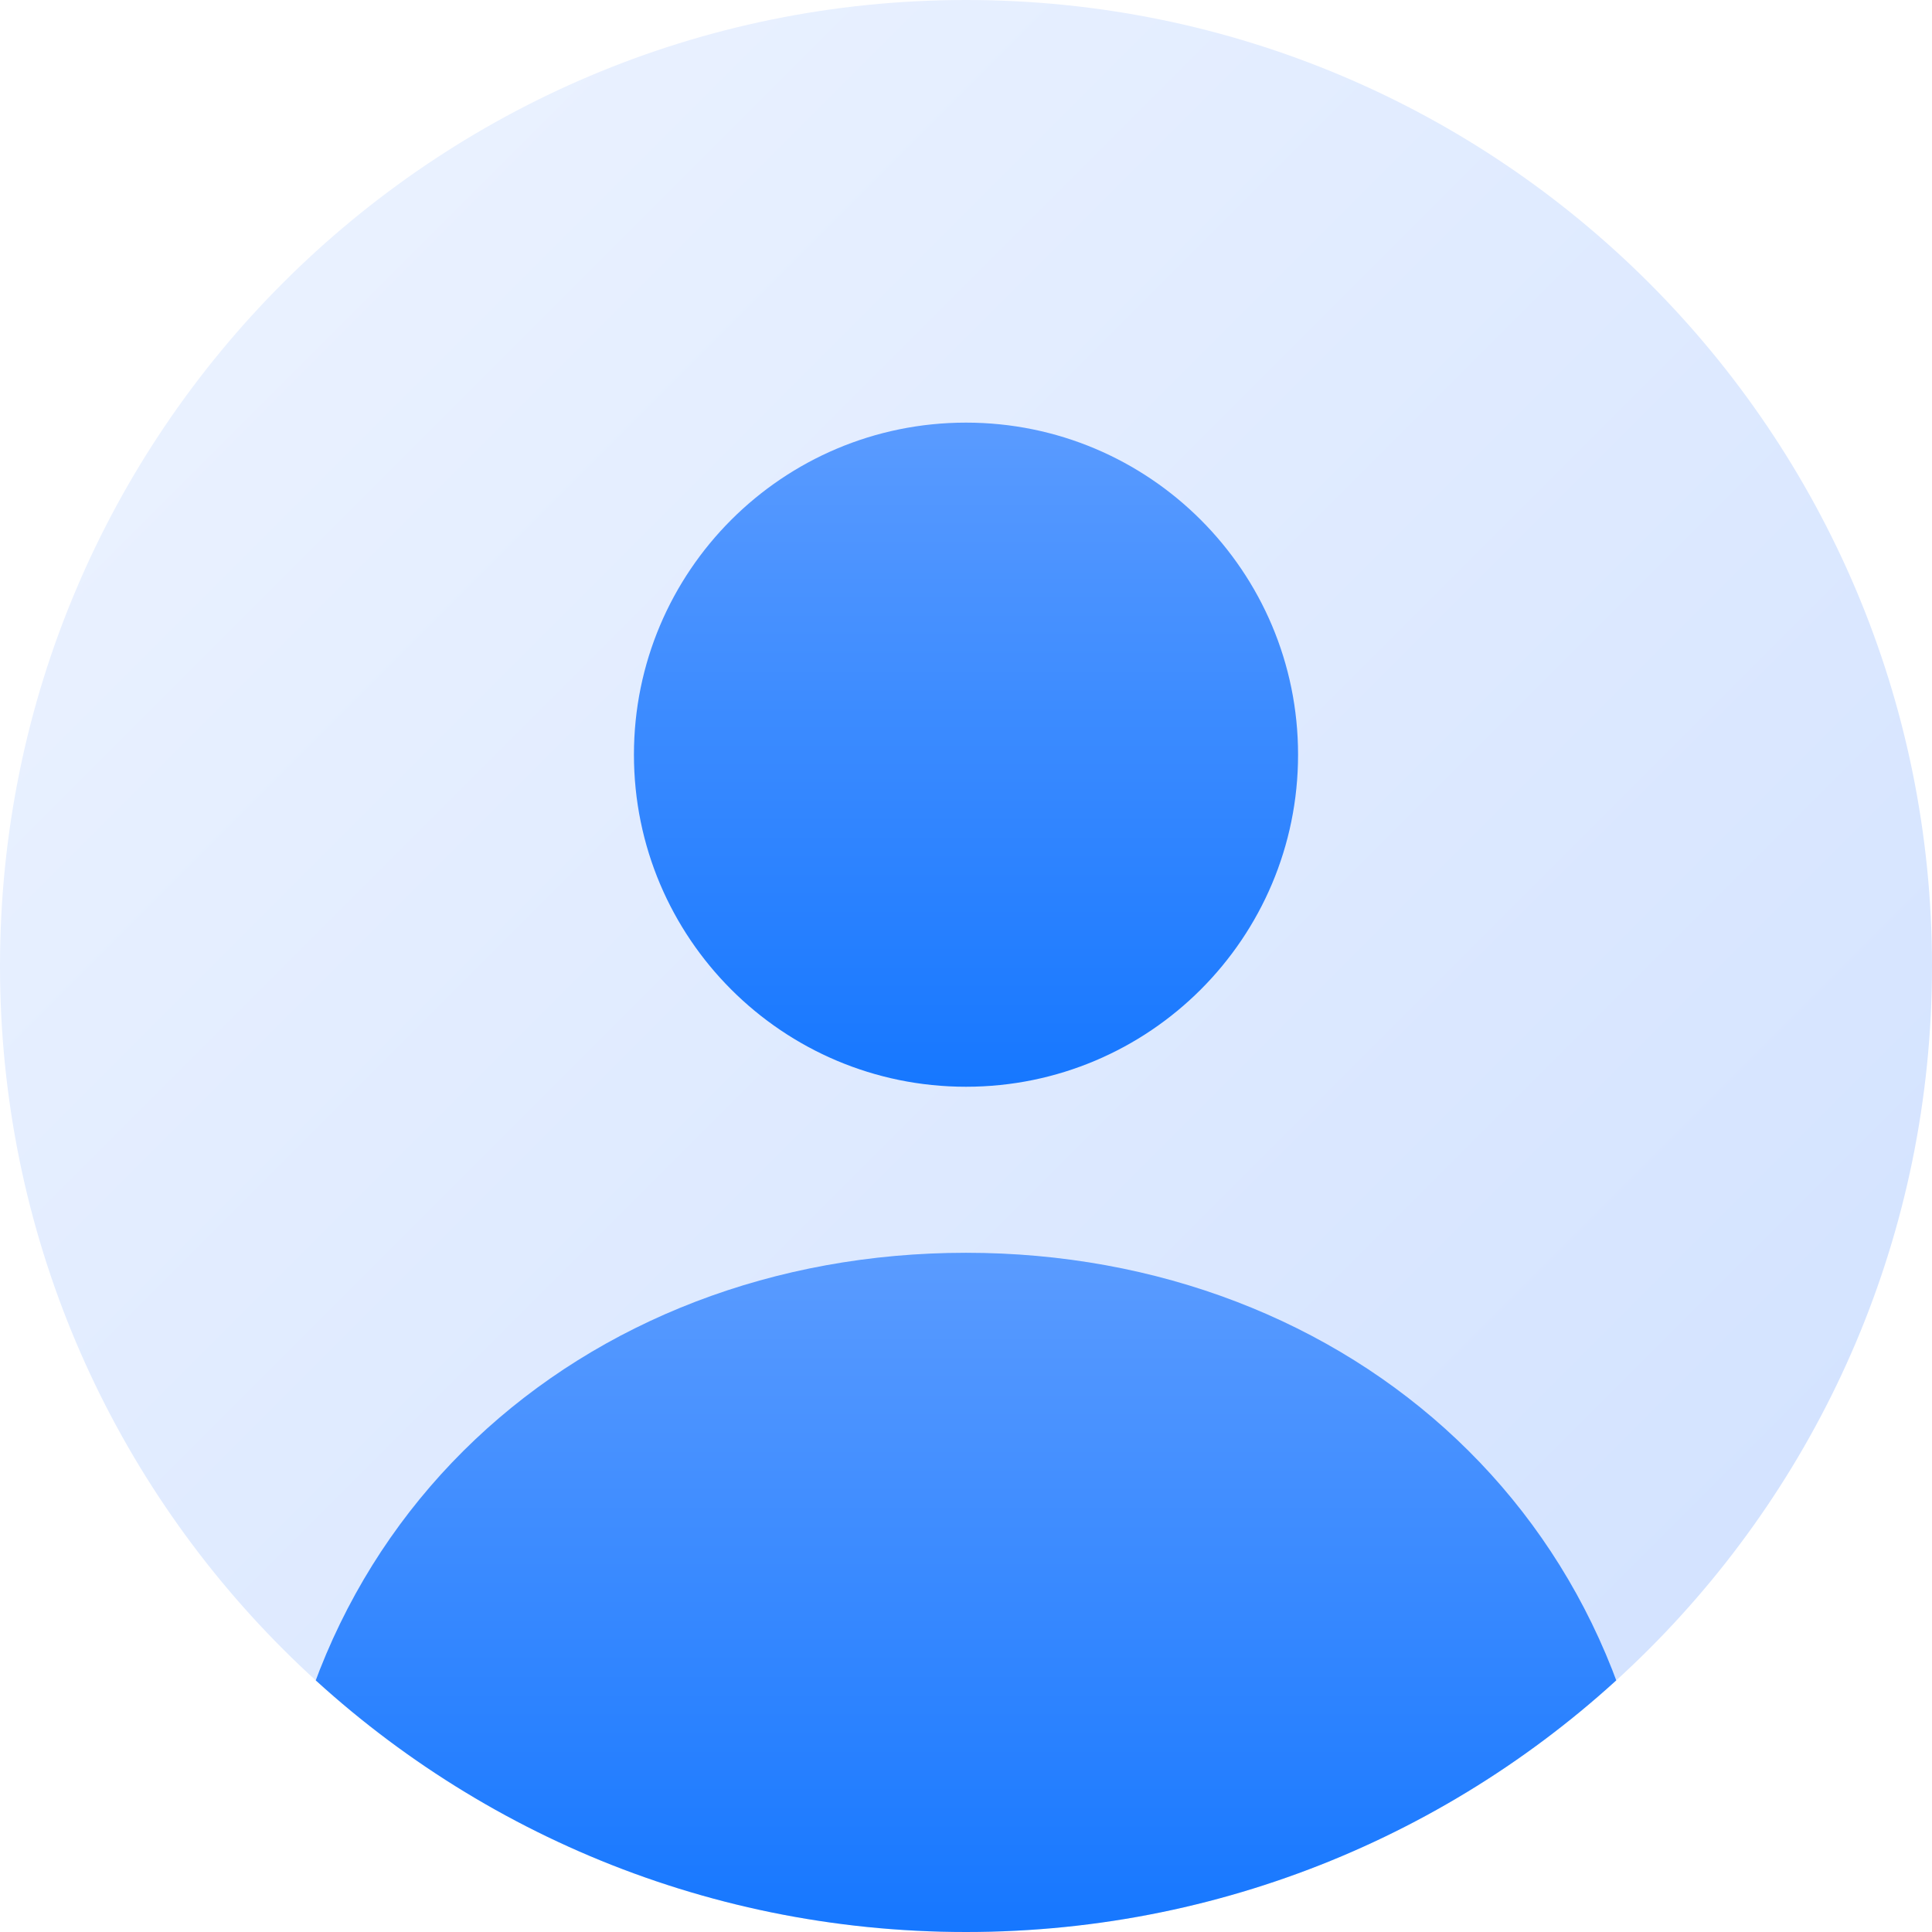
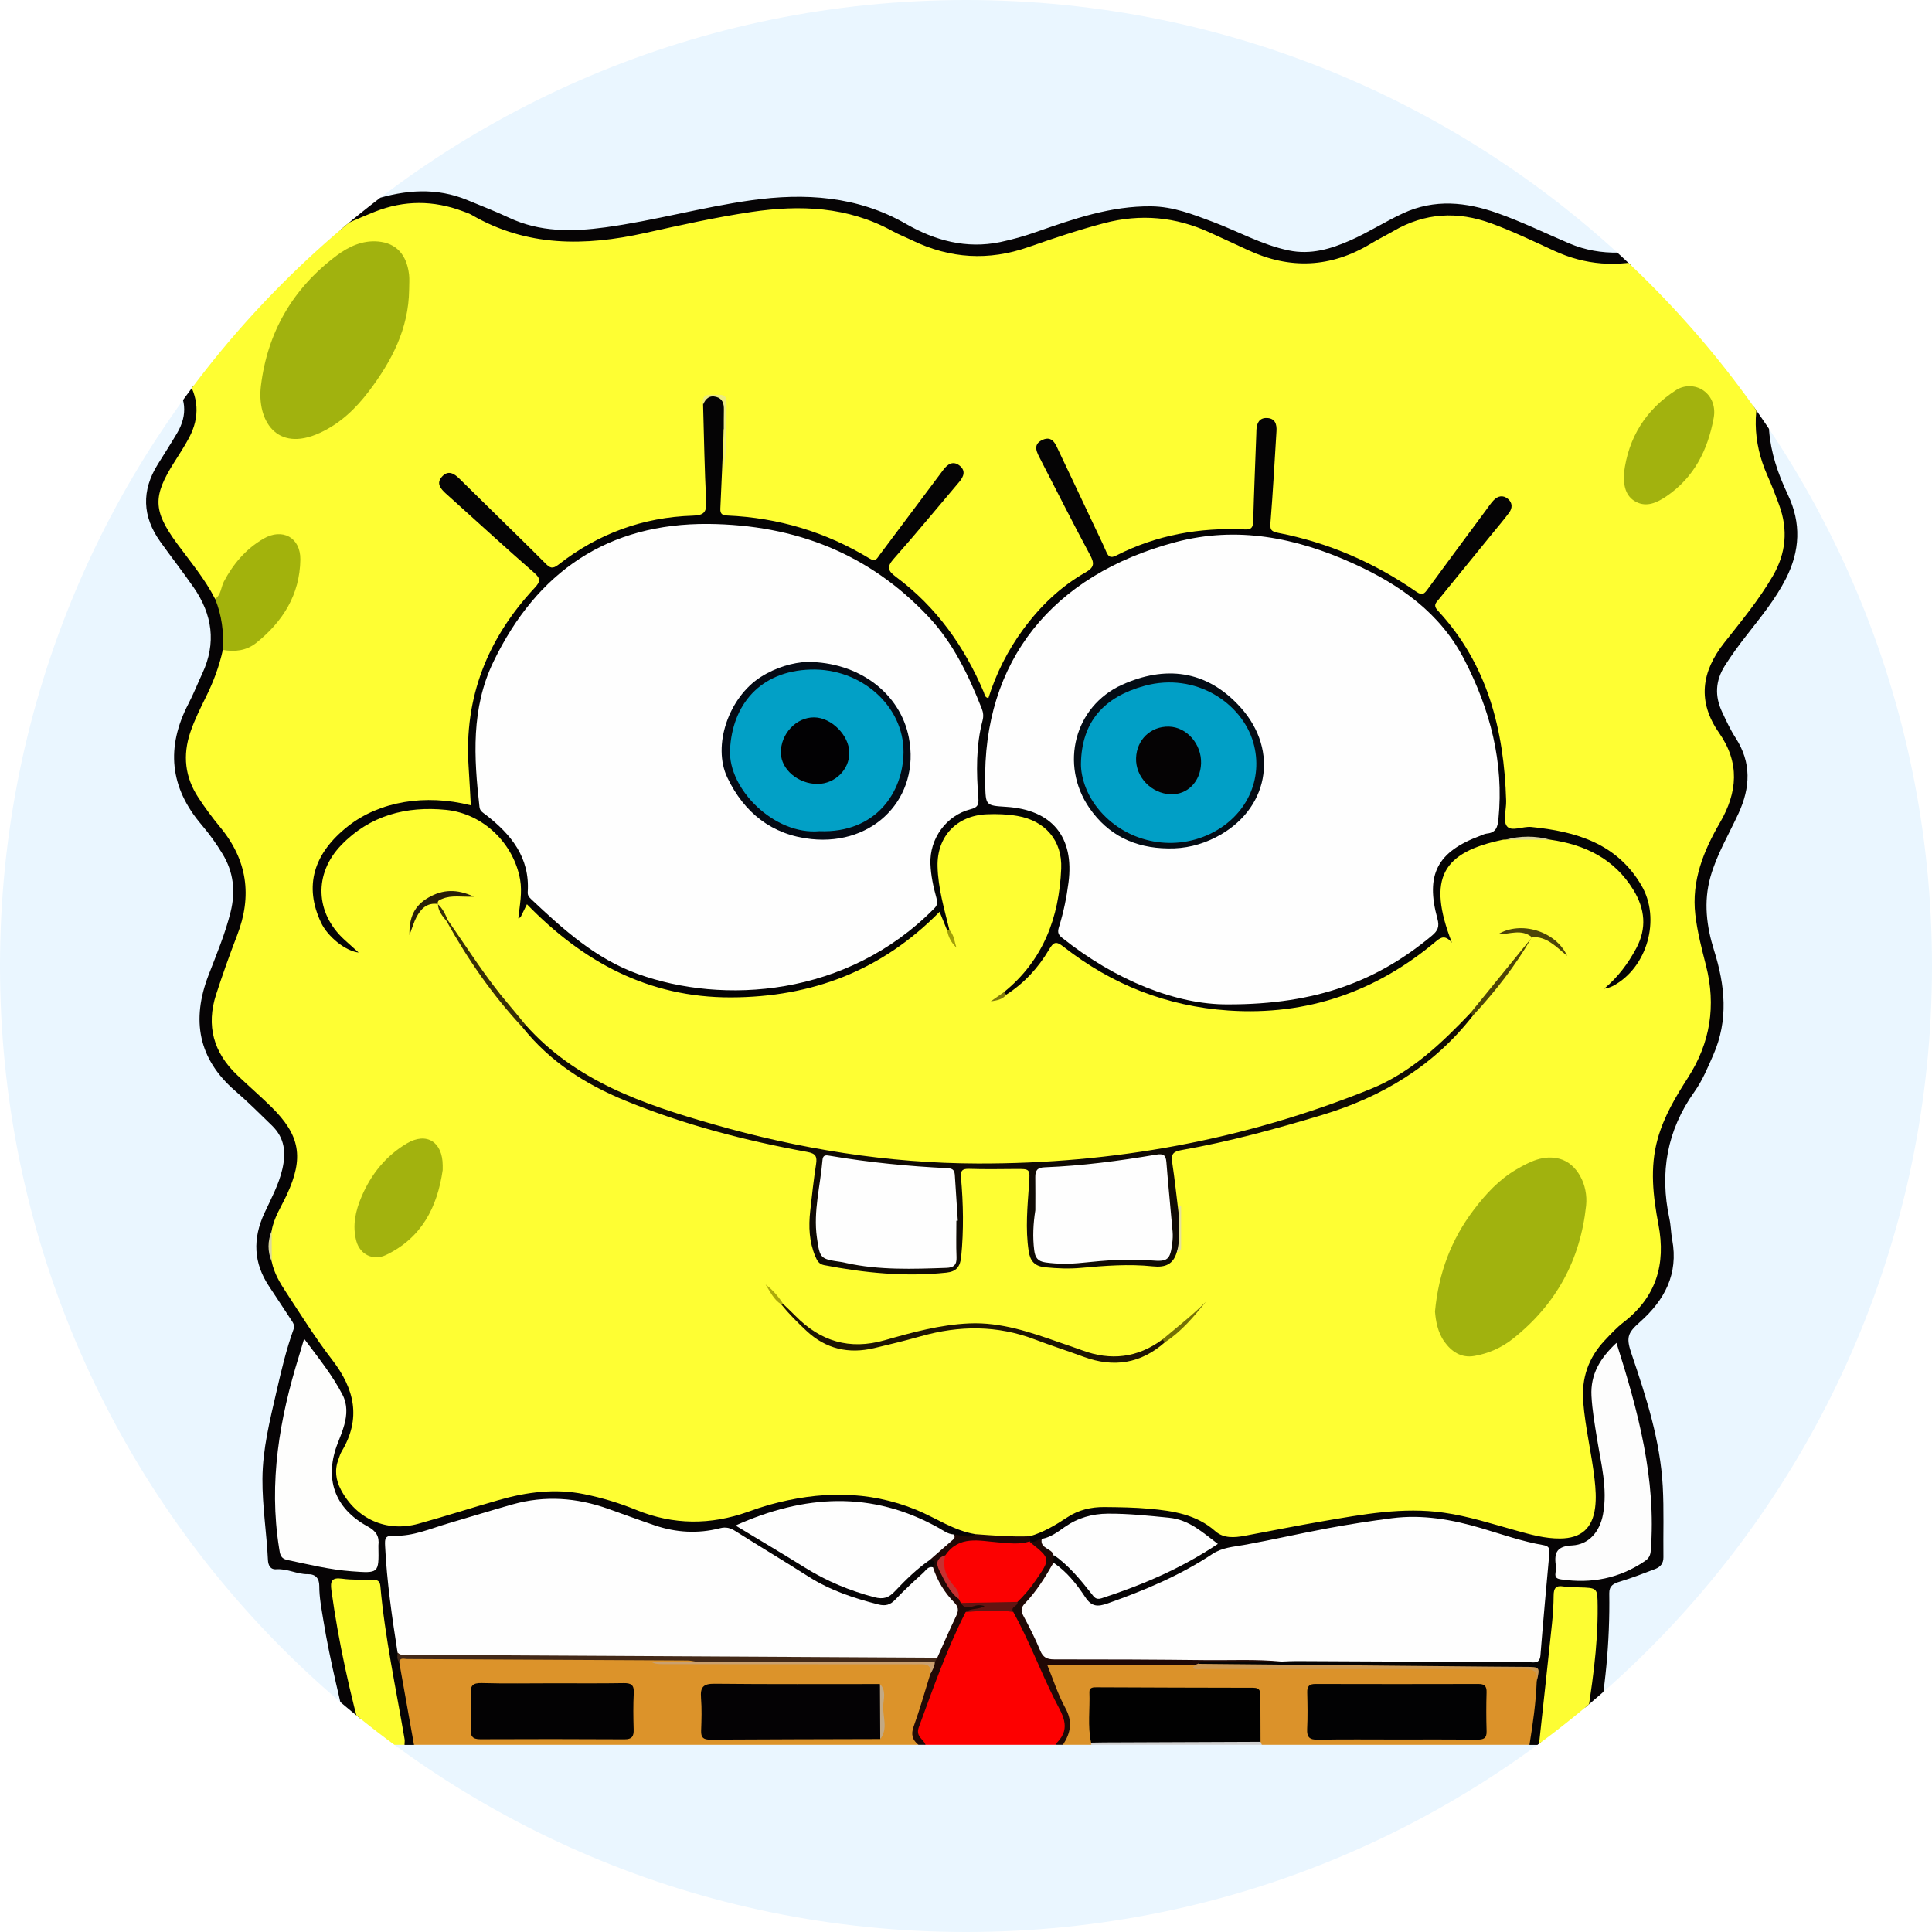
- <svg xmlns="http://www.w3.org/2000/svg" viewBox="0 0 128 128" width="128" height="128">
+ <svg xmlns="http://www.w3.org/2000/svg" viewBox="0 0 128 128" width="128" height="128" role="img">
  <defs>
-     <linearGradient id="avatar-bg" x1="0" y1="0" x2="1" y2="1">
-       <stop offset="0" stop-color="#eef4ff" />
-       <stop offset="1" stop-color="#cfe0ff" />
-     </linearGradient>
-     <linearGradient id="avatar-figure" x1="0" y1="0" x2="0" y2="1">
-       <stop offset="0" stop-color="#5a9bff" />
-       <stop offset="1" stop-color="#1677ff" />
-     </linearGradient>
    <clipPath id="avatar-circle">
      <circle cx="64" cy="64" r="64" />
    </clipPath>
  </defs>
  <g clip-path="url(#avatar-circle)">
-     <rect width="128" height="128" fill="url(#avatar-bg)" />
-     <circle cx="64" cy="50" r="22" fill="url(#avatar-figure)" />
-     <path d="M18 128c0-27 20.6-45 46-45s46 18 46 45z" fill="url(#avatar-figure)" />
+     <rect width="128" height="128" fill="#EAF6FF" />
+     <g transform="translate(8.00 12.40) scale(0.12274) translate(-576.8 -183.2)">
+       <path d="M700.561 1023.995c-4.853-22.457-10.765-44.691-14.425-67.398-0.98-6.094-2.179-12.145-2.173-18.361 0-4.048-1.955-6.429-6.222-6.36-5.801 0.091-11.069-3.089-16.965-2.647-3.297 0.25-4.394-2.264-4.528-5.028-0.692-14.616-3.063-29.046-2.962-43.812 0.112-16.241 4.027-31.523 7.569-47.029 2.605-11.383 5.284-22.745 9.252-33.75 0.762-2.115-0.394-3.611-1.486-5.241-3.91-5.833-7.649-11.783-11.585-17.599-8.666-12.816-9.098-26.01-2.626-39.907 3.58-7.692 7.681-15.229 9.615-23.608 2.019-8.752 1.428-16.688-5.593-23.522-6.541-6.371-12.997-12.8-19.916-18.787-19.906-17.221-23.64-38.181-14.377-62.295 4.331-11.282 9.045-22.441 11.969-34.256 2.754-11.127 1.555-21.589-4.368-31.294a118.763 118.763 0 0 0-11.165-15.538c-17.418-20.305-19.437-42.096-7.186-65.614 2.749-5.279 4.911-10.856 7.436-16.252 7.676-16.422 5.412-31.885-4.671-46.438-5.817-8.389-12.118-16.438-18.052-24.753-9.689-13.578-10.19-27.523-1.3-41.724 3.494-5.582 7.042-11.138 10.403-16.806 5.923-9.987 4.916-19.533-2.386-28.386-5.273-6.392-11.628-12.049-16.039-18.968-11.756-18.436-11.996-38.549-3.851-58.039 4.799-11.49 12.033-14.355 29.201-11.213 11.069 2.024 21.871 5.439 32.876 7.841 11.745 2.562 23.155 0.645 34.293-3.521 10.941-4.091 20.982-10.232 32.184-13.764 16.933-5.343 33.744-6.69 50.55 0.309 7.441 3.1 14.984 5.987 22.271 9.418 16.742 7.878 34.224 7.654 51.935 5.252 26.548-3.601 52.462-10.936 78.904-14.632 28.684-4.011 57.224-2.381 83.501 12.741 15.676 9.018 32.578 13.599 50.859 9.833a153.312 153.312 0 0 0 19.597-5.524c20.081-7.01 40.094-14.014 61.928-13.775 11.916 0.133 22.313 4.277 33.094 8.31 13.7 5.124 26.537 12.454 41.09 15.479 11.964 2.482 22.771-0.778 33.339-5.444 9.716-4.288 18.681-10.094 28.354-14.568 17.115-7.926 34.165-6.072 50.949-0.133 13.194 4.666 25.85 10.85 38.751 16.337 17.583 7.473 35.23 5.625 53.069 0.751 23.139-6.328 45.436-5.034 65.971 8.784 9.082 6.115 11.649 14.419 8.688 24.998-3.063 10.936-7.644 21.323-12.645 31.305-12.102 24.124-7.878 47.029 2.983 69.806 7.335 15.383 6.562 30.399-1.039 45.34-5.641 11.085-13.498 20.635-21.088 30.373-4.187 5.369-8.224 10.829-11.873 16.608-5.146 8.134-5.513 16.379-1.529 24.902 2.243 4.805 4.485 9.673 7.351 14.11 8.629 13.343 7.947 26.814 1.55 40.712-5.236 11.378-11.756 22.164-15.181 34.384-3.766 13.439-2.061 26.708 1.955 39.486 5.992 19.075 7.894 37.659-0.421 56.569-2.999 6.839-5.854 13.769-10.153 19.81-14.861 20.854-18.846 43.679-13.519 68.469 0.799 3.729 0.81 7.622 1.513 11.378 3.462 18.569-4.096 32.716-17.567 44.605-6.893 6.088-7.266 8.533-4.256 17.413 7.862 23.182 15.394 46.496 16.731 71.159 0.692 12.72 0.197 25.499 0.357 38.251 0.043 3.297-1.635 5.263-4.384 6.323-6.344 2.429-12.699 4.89-19.192 6.855-3.446 1.044-5.715 2.253-5.657 6.323 0.405 26.255-2.157 52.233-7.266 77.977-0.245 1.22-0.011 2.541 0 3.819h-6.392c-2.695-3.207-1.683-6.834-1.108-10.36 3.452-21.168 6.435-42.389 6.744-63.877 0.037-2.743 1.401-7.148-2.195-7.777-5.263-0.932-10.85-2.93-16.225-0.511-1.907 0.852-1.715 3.281-1.784 5.162-0.81 22.526-4.347 44.765-6.754 67.132-0.373 3.532-0.474 7.26-2.967 10.238h-5.114c-2.408-7.18 0.639-14.153 0.906-21.227 0.17-4.608 0.953-9.236 1.486-13.855 0.453-3.627-1.481-5.066-4.778-5.236-1.699-0.085-3.409-0.043-5.114-0.043-22.782 0-45.58 0.458-68.346-0.112-32.12-0.804-64.234-1.364-96.359-1.204-2.317 0.011-4.73 0.202-6.669-1.545 0.629-4.474 4.315-3.201 6.823-3.249 12.235-0.25 24.481-0.053 36.711-0.138 42.8-0.112 85.615-0.016 128.431-0.059 10.371-0.005 10.456-0.011 11.687-10.382 1.603-13.519 2.546-27.107 3.574-40.685 0.431-5.731-1.854-8.555-7.548-9.604a103.886 103.886 0 0 1-17.834-4.991c-28.348-10.696-57.048-9.956-86.206-3.894-19.171 3.984-38.165 8.986-57.714 11.042-3.489 0.368-6.349 2.37-9.274 4.107-17.812 10.589-36.306 19.709-56.058 26.143-8.533 2.781-9.806 2.626-15.229-4.48-4.927-6.451-11-11.857-15.969-18.249-0.634-1.332-0.756-2.69-0.144-4.064 3.5-2.36 5.481 0.794 7.596 2.402 5.46 4.155 9.364 9.838 13.7 15.058 2.424 2.908 4.874 3.516 8.368 2.312 17.919-6.174 35.507-13.066 51.61-23.267 4.821-3.052 4.751-3.436 0.336-7.138-5.348-4.496-11.303-7.473-18.313-8.251-13.04-1.444-25.983-4.144-39.252-1.997-5.817 0.943-11.037 2.908-15.847 6.238-4.038 2.786-8.283 5.209-13.002 6.674-2.674 0.655-5.497 2.871-7.814-0.682a3.287 3.287 0 0 1 0.357-2.93c8.656-4.496 16.875-9.806 25.669-14.03a21.035 21.035 0 0 1 8.629-2.184c15.33-0.304 30.666-0.831 45.809 2.562 6.333 1.422 12.321 3.521 17.423 7.58 5.961 4.741 12.571 5.721 19.874 4.432 20.976-3.718 41.851-7.91 62.897-11.287 24.082-3.867 47.503-1.944 70.674 5.247 8.746 2.711 17.557 5.252 26.569 6.967 2.52 0.479 5.028 0.906 7.606 0.9 10.808-0.005 17.184-5.524 18.404-16.294 1.023-9.002-0.82-17.828-2.232-26.649-1.71-10.712-3.697-21.323-4.054-32.279-0.511-15.522 6.813-26.804 17.269-36.898 0.613-0.586 1.3-1.097 1.987-1.603 18.563-13.626 25.19-31.63 21.12-54.305-2.056-11.436-4.054-22.969-2.424-34.89 1.779-12.986 6.323-24.694 13.077-35.699 7.82-12.741 15.373-25.472 17.434-40.791 0.996-7.42-0.181-14.43-1.262-21.552a175.14 175.14 0 0 0-4.208-19.352c-5.428-19.89-3.057-38.789 6.403-56.974 2.855-5.476 5.556-11.031 8.262-16.593 5.337-10.968 5.124-21.77-0.98-32.381-2.866-4.991-5.827-9.934-8.102-15.224-4.363-10.142-4.592-20.22 0.724-30.17 3.734-6.994 8.597-13.194 13.359-19.469 5.923-7.809 12.033-15.474 17.402-23.688 8.587-13.136 11.159-26.963 5.108-41.915-1.513-3.75-2.535-7.734-4.357-11.324-11.431-22.494-9.439-44.813 0.447-67.158 4.054-9.151 8.23-18.265 11.149-27.874 3.063-10.099 1.198-16.092-8.32-20.667-16.017-7.702-32.764-11.953-50.726-7.377-9.077 2.312-18.169 4.496-27.443 6.046-12.454 2.077-24.114-0.224-35.641-4.554-13.173-4.948-25.557-11.649-38.73-16.656-19.288-7.34-37.137-4.751-54.497 5.359-5.7 3.324-11.335 6.765-17.29 9.647-22.031 10.669-43.402 7.447-64.516-2.85a291.527 291.527 0 0 0-23.991-10.483c-15.287-5.822-30.666-5.827-46.448-2.088-17.04 4.043-33.297 10.515-50.081 15.346-17.764 5.108-34.533 2.828-51.152-3.846-4.741-1.902-9.604-3.702-13.982-6.269-14.749-8.656-30.921-11.974-47.636-12.981-14.984-0.9-29.691 1.71-44.328 4.661-20.667 4.171-41.324 8.331-62.119 11.9-24.263 4.155-46.89 0.527-68.719-10.557-14.552-7.388-29.914-11.207-46.368-7.329-8.965 2.109-17.418 5.588-25.728 9.503-9.647 4.549-19.522 8.416-30.037 10.637-12.741 2.695-24.998-0.202-37.292-2.674-7.516-1.513-14.845-3.878-22.388-5.295-10.323-1.939-16.635 1.63-18.931 12.012-4.41 19.916-2.557 38.592 13.002 53.826 4.746 4.645 8.896 9.748 11.942 15.698 4.895 9.561 5.055 19.133 0.389 28.86-2.781 5.79-6.158 11.207-9.817 16.443-8.896 12.736-8.97 25.131 0.538 37.707 8.075 10.68 17.04 20.801 22.446 33.297 4.815 8.661 4.56 18.084 4.16 27.523-1.124 11.751-6.818 21.85-11.756 32.21-4.144 8.698-7.851 17.439-7.489 27.427 0.24 6.589 1.928 12.592 5.375 18.137 3.377 5.433 7.005 10.712 11.218 15.533 17.376 19.863 19.133 41.862 9.332 65.598a330.481 330.481 0 0 0-9.327 25.845c-5.417 16.976-2.93 31.859 10.914 44.126 5.092 4.517 9.62 9.641 14.979 13.903 5.918 4.714 10.323 10.765 13.839 17.402 5.439 10.291 4.086 20.603-0.522 30.751-3.521 7.756-7.345 15.373-10.179 23.416-1.214 5.289-1.358 10.563 0.16 15.825 5.188 15.431 15.623 27.725 24.556 40.898 5.14 7.574 10.344 15.096 15.074 22.942 5.518 9.157 6.85 18.617 2.727 28.689-1.694 4.133-3.292 8.315-5.092 12.4-3.766 8.56-2.051 16.156 3.883 23.102 9.689 11.34 21.12 16.188 36.306 11.99 17.637-4.879 34.81-11.261 52.755-15.186 18.974-4.139 37.196-2.253 55.232 4.128 0.799 0.288 1.614 0.565 2.386 0.911 24.582 11.021 48.883 10.648 74.408 1.587 32.599-11.575 65.241-10.163 96.364 6.658 4.869 2.631 9.87 5.002 15.277 6.397 1.859 0.479 3.681 1.156 4.645 3.063-3.137 5.055-7.447 2.216-11.415 1.71-7.985-1.23-14.265-6.408-21.472-9.471-26.41-11.218-52.856-11.154-79.585-1.667-4.16 1.475-8.4 2.77-13.769 4.81 22.766 12.603 42.373 28.561 66.956 35.641 7.436 2.141 13.125 1.582 18.068-4.73 2.472-3.159 5.534-5.886 8.576-8.549 2.546-2.227 5.028-4.661 8.752-4.815 3.436 1.076 3.388 3.095 1.529 5.609-6.248 4.794-12.592 9.519-17.78 15.479-4.65 5.353-9.86 6.126-16.603 4.522-15.362-3.665-29.089-10.675-42.352-18.899a3751.201 3751.201 0 0 1-29.771-18.611c-2.781-1.758-5.641-3.143-8.997-2.328-18.398 4.48-35.374-0.943-52.206-7.42-1.587-0.613-3.217-1.14-4.773-1.8-20.774-8.8-41.766-8.459-63.052-1.902-13.626 4.197-27.15 8.714-40.898 12.507-4.112 1.129-8.24 2.482-12.48 2.514-4.634 0.037-5.822 2.141-5.55 6.323 1.039 15.927 2.802 31.763 5.636 47.471 0.415 2.312 0.804 4.613 0.81 6.967a12.091 12.091 0 0 0 0.985 6.003c3.111 12.619 4.746 25.525 7.425 38.235 0.453 2.141 0.293 4.251-1.289 6.008h-5.114c-1.374-1.475-1.774-3.34-2.136-5.241-4.799-25.094-9.46-50.22-12.416-75.612-0.554-4.767-2.248-6.973-7.079-6.744-2.972 0.138-5.961-0.043-8.938 0.027-6.632 0.149-7.537 1.103-6.578 7.59 2.147 14.536 5.14 28.929 8.224 43.295 2.104 9.785 4.512 19.501 6.925 29.211 0.607 2.45 1.529 4.938 0.266 7.473-2.583-0.043-5.14-0.043-7.697-0.043z" fill="#060405" />
+       <path d="M735.077 1023.995l-7.985-44.723c-0.405-1.412-0.165-2.605 1.422-2.956 1.667-0.368 3.388-0.181 5.092-0.181 48.057 0.011 96.119-0.037 144.182 0.08 3.334 0.005 7.393-1.449 9.668 2.727-6.078 2.221-12.395 0.123-19.794 1.321 46.874-2.781 92.535-1.129 138.179-1.518 3.91-0.037 8.501-0.836 9.481 4.954-0.623 8.816-4.703 16.715-6.951 25.104-1.369 5.114-3.398 9.934-1.001 15.197L735.077 1023.995z" fill="#DC932A" />
+       <path d="M1341.106 989.824c-0.431 11.49-2.083 22.841-3.904 34.17h-144.459c-1.023-0.607-1.997-1.262-2.482-2.424-1.63-6.504-0.692-13.13-0.794-19.693-0.075-4.549-1.8-6.536-6.435-6.53-25.104 0.037-50.214 0.021-75.324 0.011-4.741 0-6.307 2.248-6.269 6.685 0.048 6.589 0.176 13.189 0.021 19.783a4.299 4.299 0 0 1-0.767 2.168h-15.341a3.1 3.1 0 0 1 0.075-4.112c3.761-4.352 1.982-8.603 0.186-13.008-3.036-7.452-6.472-14.755-9.194-22.324-1.715-4.773-0.522-6.323 4.549-6.147 23.107 0.783 46.214 0.107 69.321 0.362 2.322 0.027 4.703-0.16 6.722 1.39 1.667 2.434 4.235 1.651 6.456 1.625 39.827-0.447 79.633 0.89 119.461 0.703 17.466-0.08 34.937-0.027 52.409-0.005 6.76-0.005 6.76 0.027 5.769 7.345z" fill="#DB922A" />
+       <path d="M1081.522 1023.995h-70.312c-5.47-2.541-6.099-6.195-4.181-11.889 6.099-18.095 12.704-35.976 20.577-53.373 1.289-2.844 2.264-6.04 5.497-7.521 8.315-1.534 16.63-2.898 24.971-0.128 2.706 0.868 3.878 3.153 4.938 5.481 7.798 17.136 15.794 34.176 23.373 51.402 3.148 7.164 2.514 9.007-4.863 16.028z" fill="#FD0000" />
+       <path d="M708.231 1023.995c-7.67-27.464-13.865-55.232-17.738-83.511-0.666-4.837 0.197-6.941 5.747-6.174 5.449 0.756 11.042 0.511 16.571 0.591 2.397 0.043 3.867 0.453 4.128 3.436 2.472 27.8 8.395 55.062 13.056 82.52 0.176 1.012-0.011 2.088-0.032 3.137h-21.733zM1342.315 1023.995c2.354-21.786 4.751-43.572 7.031-65.363 0.533-5.076 0.863-10.19 0.9-15.293 0.027-3.782 1.14-5.524 5.22-4.837 2.711 0.458 5.513 0.415 8.283 0.495 10.248 0.272 10.153 0.256 10.248 10.243 0.202 22.249-3.175 44.121-6.738 65.987-0.474 2.887-1.603 5.763-0.661 8.773L1342.315 1023.995z" fill="#FDFD33" />
+       <path d="M1081.522 1023.995c0.192-0.378 0.309-0.836 0.591-1.124 8.246-8.262 2.535-15.735-1.252-23.363-7.74-15.575-13.855-31.917-22.249-47.178-4-3.068 0.964-4.139 1.369-6.238 4.624-5.439 9.082-10.989 12.986-16.997 2.695-4.144 2.535-7.266-1.907-9.934-1.747-1.044-3.697-2.152-3.899-4.613l0.554-0.708c2.408 1.721 4.08-1.135 6.232-1.001 1.577 3.265 6.445 4.091 6.376 8.576l-0.043 4.267c0.73 2.535-0.597 4.533-1.726 6.573-2.573 4.682-5.476 9.178-9.141 13.04-3.99 4.213-3.974 8.224-1.316 13.242 10.882 20.534 5.343 17.317 27.954 17.45 32.556 0.186 65.124-0.011 97.685 0.123 3.34 0.011 7.431-1.353 9.604 2.935-12.768 0.091-25.536 0.144-38.304 0.293-2.28 0.027-4.714-0.682-6.786 0.948-0.33 0.554-0.794 0.687-1.385 0.453h-80.012c3.153 7.676 5.79 16.007 9.886 23.528 3.995 7.319 2.775 13.412-1.38 19.725l-3.841 0.005z" fill="#200906" />
+       <path d="M1032.842 952.351c-10.163 19.986-17.519 41.095-25.238 62.082-1.896 5.167 2.482 6.387 3.606 9.561h-3.835c-3.276-2.669-4.155-5.55-2.578-9.892 3.382-9.332 6.051-18.931 9.007-28.418 1.103-2.115 0.671-4.533 1.284-6.744 0.33-1.156 0.81-2.243 1.3-3.334 3.063-6.472 5.763-13.109 8.784-19.597 1.843-3.958 1.385-7.207-1.779-10.28-3.217-3.116-5.204-7.143-7.287-11.031-1.065-1.982-2.264-4.139-0.884-6.541 1.838-2.344 0.927-3.537-1.683-4.006-0.08-4.112 3.617-5.204 5.945-7.367 2.28-2.115 4.719-4.059 6.802-6.376 3.942 0.213 7.905 2.647 11.815-0.123 0.863-1.049 2.083-1.657 3.329-1.523 7.548 0.778 15.144 0.426 22.692 1.028 1.273 0.107 2.44 0.645 3.329 1.641l0.261 2.408-0.336 0.362c-1.55 3.111-4.533 2.669-7.234 2.898-5.785 0.495-11.452-0.842-17.157-1.364-7.718-0.708-14.307 0.815-19.591 6.685-3.958 2.04-4.629 4.837-2.546 8.81 2.461 4.698 5.348 9.029 8.943 12.906 0.73 0.953 1.465 1.891 2.365 2.695 1.726 1.486 3.601 0.719 5.47 0.447 2.525-0.362 5.039-0.527 7.223 1.843-3.67 3.121-8.176 1.966-12.006 3.228z" fill="#200906" />
+       <path d="M1100.698 1023.995a1.561 1.561 0 0 1-0.128-1.177c2.306-2.504 5.407-2.227 8.331-2.237 24.843-0.085 49.687-0.053 74.53-0.032 2.999 0 5.95 0.181 8.603 1.822l0.708 1.625h-92.044z" fill="#CFCFCF" />
+       <path d="M1067.449 911.432c-9.812 0.357-19.581-0.426-29.35-1.145-11.585-1.886-21.147-8.72-31.715-13.066-26.191-10.765-52.67-10.179-79.42-2.802a164.327 164.327 0 0 0-11.522 3.771c-20.273 7.228-40.349 7.212-60.425-1.007a156.129 156.129 0 0 0-28.061-8.485c-15.65-3.185-30.942-1.172-46.033 3.143-14.515 4.149-28.892 8.778-43.433 12.805-17.253 4.773-33.462-2.557-41.798-18.249-2.882-5.423-3.548-10.834-1.364-16.571 0.533-1.39 0.922-2.871 1.678-4.128 10.669-17.77 7.095-33.728-5.05-49.458-8.954-11.596-16.742-24.098-24.796-36.365-3.366-5.119-6.573-10.435-7.841-16.603a53.48 53.48 0 0 1-0.043-16.843c1.214-7.052 5.199-12.96 8.139-19.272 9.332-20.065 7.303-32.216-8.507-47.673-5.929-5.801-12.193-11.245-18.212-16.96-12.811-12.145-16.901-26.718-11.41-43.588a616.911 616.911 0 0 1 11.303-31.832c8.283-21.36 5.55-40.775-9.188-58.503a176.994 176.994 0 0 1-11.713-15.9c-7.239-11.01-8.544-22.846-4.293-35.374 2.269-6.68 5.423-12.938 8.517-19.224 3.963-8.054 7.09-16.363 8.991-25.136 0.495-0.719 1.113-1.438 2.024-1.342 12.757 1.316 20.151-7.207 26.782-15.698 6.994-8.959 11.511-19.442 11.261-31.225-0.234-10.989-8.704-15.554-18.004-9.79-9.892 6.126-16.88 14.787-21.53 25.419-0.953 2.179-1.145 5.268-4.719 5.108-5.545-10.893-13.428-20.167-20.593-29.946-12.96-17.7-13.114-25.461-1.31-44.03 2.738-4.309 5.534-8.603 7.915-13.104 5.913-11.175 5.151-22.063-1.832-32.604a77.449 77.449 0 0 0-10.669-12.688c-16.23-15.772-16.545-35.135-12.012-55.173 2.557-11.324 8.496-14.616 19.847-12.432 10.232 1.971 20.353 4.506 30.511 6.855 17.477 4.038 34.245 1.886 50.491-5.486 7.942-3.606 15.895-7.212 24.002-10.419 15.719-6.211 31.576-6.168 47.402-0.208 1.593 0.597 3.26 1.103 4.719 1.95 29.712 17.301 61.171 16.987 93.515 9.806 19.112-4.24 38.272-8.517 57.613-11.394 26.085-3.878 51.871-2.924 75.846 10.238 3.537 1.939 7.324 3.42 10.968 5.172 20.374 9.817 41.122 11.095 62.593 3.569 13.444-4.709 26.963-9.236 40.77-12.885 19.81-5.231 38.799-3.457 57.288 5.076 6.77 3.116 13.551 6.19 20.3 9.348 22.766 10.648 44.909 9.652 66.477-3.388 4.006-2.424 8.219-4.496 12.273-6.845 16.965-9.854 34.495-10.802 52.83-4.07 11.617 4.267 22.734 9.631 33.931 14.781 16.827 7.74 33.968 8.938 51.706 4.245 3.697-0.98 7.452-1.795 11.09-2.962 18.1-5.801 35.465-2.29 52.313 4.624 14.451 5.929 17.514 13.173 12.203 27.683-4.022 10.984-8.698 21.727-13.125 32.556-7.559 18.526-7.26 36.887 0.874 55.189 2.333 5.241 4.405 10.605 6.371 16.001 4.81 13.194 3.686 25.84-3.404 38.07-7.516 12.96-17.061 24.449-26.266 36.136-12.464 15.82-14.552 31.827-2.807 48.659 11.266 16.156 10.003 32.008 0.479 48.446-8.853 15.266-15.426 31.358-13.301 49.698 1.087 9.348 3.457 18.409 5.769 27.475 5.502 21.632 2.333 41.697-9.764 60.521-6.674 10.376-12.997 20.992-16.347 33.089-4.299 15.474-2.466 30.927 0.442 46.225 4.086 21.456-1.262 39.119-18.862 52.713-3.681 2.839-6.898 6.333-10.105 9.737-8.816 9.338-12.677 20.374-11.649 33.281 1.124 14.046 4.549 27.731 6.126 41.702 0.575 5.103 0.948 10.211 0.298 15.293-1.428 11.186-7.548 16.582-18.846 16.688-8.182 0.075-15.996-2.131-23.794-4.304-12.912-3.585-25.685-7.74-39.012-9.641-22.111-3.159-43.732 0.916-65.353 4.618-14.057 2.413-28.045 5.236-42.065 7.846-5.582 1.039-11.436 1.513-15.9-2.44-10.259-9.093-22.814-10.984-35.593-12.145-8.049-0.735-16.166-0.831-24.252-0.916-7.154-0.075-14.02 1.523-20.055 5.518-6.376 4.235-12.906 8.097-20.316 10.264z" fill="#FEFE33" />
+       <path d="M1015.227 928.163a47.535 47.535 0 0 0 11.426 18.931c2.317 2.365 2.551 4.309 1.145 7.223-3.59 7.468-6.855 15.09-10.248 22.649-2.727 1.486-5.689 1.566-8.693 1.566-38.112-0.011-76.251 0.927-114.336-0.234-53.384-1.625-106.757-1.438-160.146-1.63-2.908-0.016-6.083 0.559-8.15-2.424-2.988-19.123-5.79-38.256-6.738-57.618-0.202-4.165-0.027-5.668 5.044-5.497 10.115 0.341 19.496-3.878 29.062-6.674 11.617-3.398 23.176-7.021 34.831-10.28 17.365-4.847 34.517-3.606 51.407 2.413 8.405 2.994 16.779 6.072 25.222 8.943 11.559 3.926 23.357 4.586 35.188 1.55 3.255-0.831 5.609-0.165 8.304 1.529 13.114 8.283 26.431 16.252 39.508 24.582 11.655 7.42 24.476 11.671 37.718 15.037 3.734 0.948 6.349 0.282 9.05-2.562 4.821-5.087 9.993-9.86 15.192-14.568 1.438-1.3 2.562-3.617 5.215-2.935zM1203.338 979.054c-13.588-1.348-27.219-0.623-40.829-0.778-27.262-0.309-54.534-0.426-81.801-0.394-3.931 0.005-6.056-1.012-7.617-4.789-2.669-6.477-5.87-12.747-9.172-18.931-1.465-2.749-1.012-4.464 1.023-6.605 6.195-6.509 10.92-14.094 15.335-21.866 7.202 4.826 12.491 11.564 17.146 18.59 3.462 5.22 6.68 5.289 12.091 3.377 19.709-6.973 38.916-14.989 56.372-26.575 5.486-3.643 11.346-3.926 17.36-5.002 15.064-2.706 29.989-6.179 45.042-8.97 11.495-2.131 23.064-3.942 34.66-5.439 16.555-2.136 32.61 0.735 48.478 5.449 10.994 3.265 21.855 7.122 33.196 9.061 2.722 0.469 3.574 1.539 3.334 4.149-1.667 18.436-3.382 36.871-4.837 55.328-0.378 4.826-3.558 3.745-6.333 3.734-41.729-0.186-83.453-0.41-125.176-0.597-2.765-0.027-5.518 0.16-8.272 0.256z" fill="#FEFEFE" />
+       <path d="M675.786 804.814c7.814 10.456 15.287 19.677 20.753 30.293 2.69 5.215 2.418 10.744 0.916 16.198-0.9 3.271-2.173 6.451-3.43 9.615-7.527 19.005-2.056 35.321 15.975 45.149 4.725 2.573 6.472 5.454 5.881 10.371-0.021 0.208 0 0.426 0.005 0.639 0.256 14.419 0.261 14.334-14.483 13.247-11.735-0.863-23.086-3.67-34.543-6.078-3.979-0.831-4.08-3.271-4.576-6.381-5.7-35.598 0.208-69.966 10.765-103.859 0.826-2.642 1.577-5.295 2.738-9.194z" fill="#FEFEFD" />
+       <path d="M1026.29 910.415c1.364 1.625 0.186 2.466-0.964 3.446-3.958 3.398-7.867 6.855-11.788 10.296-7.021 4.874-13.114 10.834-18.931 17.003-3.297 3.5-6.179 4.432-11.016 3.159-13.29-3.494-25.728-8.666-37.388-15.932-12.251-7.638-24.684-14.984-37.558-22.777 37.228-16.694 73.518-18.899 109.558 1.241 2.573 1.438 4.954 3.388 8.086 3.564z" fill="#FEFEFE" />
+       <path d="M1384.161 807.03c11.761 37.057 21.546 73.545 18.505 112.174-0.208 2.626-1.039 4.155-3.217 5.636-13.716 9.316-28.743 12.251-45.01 9.881-2.264-0.33-3.59-0.863-3.201-3.468 0.224-1.46 0.33-2.999 0.133-4.458-0.916-6.802 0.922-10.035 8.832-10.43 9.066-0.453 14.947-7.377 16.694-16.8 2.594-13.993-1.119-27.517-3.287-41.143-1.209-7.569-2.541-15.106-2.946-22.782-0.602-11.607 4.645-20.374 13.498-28.609z" fill="#FDFDFD" />
+       <path d="M1080.319 921.414c-1.145-3.59-7.489-3.313-6.376-8.576 4.773-0.836 8.544-3.707 12.337-6.381 7.042-4.954 14.819-7.186 23.384-7.239 11.101-0.075 22.09 1.108 33.121 2.216 10.728 1.076 17.972 7.905 26.212 14.11-19.591 13.136-40.712 22.17-62.743 29.339-3.148 1.023-4.107-0.719-5.545-2.551-6.04-7.702-12.289-15.213-20.39-20.918z" fill="#FEFEFE" />
+       <path d="M627.729 405.432c3.313-2.221 3.116-6.296 4.767-9.396 5.119-9.631 11.852-17.519 21.253-23.043 10.323-6.067 20.193-0.639 19.996 11.287-0.309 18.899-9.433 33.403-23.794 44.893-5.225 4.181-11.506 5.012-18.047 3.793 0.591-9.487-0.559-18.697-4.176-27.533z" fill="#A2B20C" />
+       <path d="M726.224 974.244c2.173 2.008 4.869 1.172 7.324 1.183 94.665 0.549 189.33 1.039 283.996 1.539l-1.305 2.354c-2.637 1.38-5.439 0.495-8.144 0.501-37.856 0.075-75.724 0.069-113.585 0.016-2.28 0-4.682 0.676-6.85-0.666-1.662-0.245-3.319-0.692-4.986-0.703-50.481-0.293-100.956-0.549-151.431-0.778-1.545-0.011-3.553-0.975-4.144 1.593-1.353-1.497-0.996-3.287-0.874-5.039z" fill="#432918" />
+       <path d="M1156.863 980.742l1.385-0.453c52.531 0.501 105.063 1.001 157.594 1.491 6.381 0.064 12.763 0.112 19.144 0.138 7.963 0.037 7.963 0.027 6.126 7.899 0.671-5.156-1.326-6.829-6.728-6.813-57.682 0.176-115.359 0.08-173.036 0.059-1.705 0-3.606 0.474-5.06-0.123-1.774-0.735 0.495-1.39 0.575-2.2z" fill="#CD9953" />
+       <path d="M658.283 746.423l0.043 16.843c-2.413-5.609-2.248-11.223-0.043-16.843z" fill="#DAD79B" />
+       <path d="M986.761 1020.884c-30.612 0.091-61.23 0.128-91.842 0.314-3.542 0.021-4.97-1.103-4.842-4.746 0.208-5.945 0.41-11.932-0.064-17.855-0.463-5.737 1.252-7.638 7.287-7.569 29.765 0.32 59.536 0.154 89.301 0.16 1.667 9.897 1.646 19.794 0.16 29.696z" fill="#040204" />
+       <path d="M809.906 990.783c12.757-0.005 25.515 0.128 38.267-0.091 4.027-0.069 5.774 0.874 5.54 5.268-0.341 6.568-0.256 13.178-0.059 19.762 0.112 3.702-0.9 5.332-4.975 5.305-25.935-0.149-51.871-0.154-77.801-0.037-4.315 0.021-5.359-1.752-5.183-5.705a178.283 178.283 0 0 0 0-18.483c-0.277-4.65 1.001-6.285 5.95-6.142 12.747 0.373 25.509 0.128 38.261 0.123z" fill="#030203" />
+       <path d="M887.659 979.171l128.585 0.149c-0.138 2.376-1.22 4.4-2.434 6.36 0.703-5.838-3.324-5.162-6.994-5.162-45.809-0.005-91.613-0.048-137.428-0.075-2.088-0.005-4.176 0-6.275-1.278l24.545 0.005z" fill="#CAA06F" />
+       <path d="M986.761 1020.884l-0.16-29.691c3.51 3.441 1.923 8.054 1.758 11.788-0.277 5.934 2.733 12.331-1.598 17.903z" fill="#C2A985" />
+       <path d="M1265.686 1021.134c-14.243 0-28.487-0.154-42.725 0.096-4.485 0.085-5.982-1.337-5.763-5.79 0.325-6.573 0.208-13.178 0.043-19.762-0.085-3.271 1.081-4.533 4.4-4.528 29.334 0.075 58.668 0.075 87.996 0 3.281-0.011 4.496 1.14 4.405 4.464a355.064 355.064 0 0 0 0.011 21.035c0.123 3.862-1.651 4.56-5.007 4.538-14.451-0.128-28.902-0.059-43.359-0.053z" fill="#020203" />
+       <path d="M1192.034 1022.375l-84.481 0.336c-2.328 0.011-4.655 0.075-6.983 0.112-1.96-8.997-0.538-18.116-0.906-27.177-0.112-2.818 2.216-2.711 4.107-2.706 28.093 0.091 56.191 0.261 84.289 0.256 3.878 0 3.904 2.173 3.899 4.916-0.011 8.086 0.043 16.172 0.075 24.263z" fill="#010101" />
+       <path d="M1032.842 952.351c2.94-2.328 6.914-1.193 10.238-3.233-2.232-0.762-4.261-0.559-6.285 0.154-2.637 0.943-4.97 0.884-6.552-1.854a4.709 4.709 0 0 1 3.835-1.896c8.933 0.069 17.977-1.982 26.745 1.342 0.613 2.365-4.24 2.53-2.211 5.465-8.592-1.523-17.178-0.661-25.77 0.021z" fill="#641411" />
+       <path d="M1060.818 946.865l-30.575 0.554-1.108-2.125c-1.955-4.858-6.126-8.347-8.097-13.221-1.475-3.665-2.269-7.143 0.847-10.371 7.409-10.914 18.302-7.793 28.551-6.994 5.678 0.437 11.34 1.289 16.939-0.495 0.128 0.17 0.224 0.378 0.384 0.506 11.069 8.869 10.978 8.8 2.812 20.657a73.209 73.209 0 0 1-9.753 11.49z" fill="#FC0101" />
+       <path d="M1021.891 921.696c-1.784 6.562 0.586 12.022 4.853 16.742 1.875 2.083 2.839 4.123 2.386 6.85-5.22-3.947-7.564-9.86-10.467-15.389-2.093-4-1.316-6.829 3.228-8.203z" fill="#C63030" />
+       <path d="M1053.526 617.705c21.211-17.162 29.803-40.259 30.911-66.663 0.639-15.122-8.629-25.85-23.629-28.434-5.492-0.948-11-1.14-16.534-0.906-16.166 0.671-26.953 11.921-26.58 28.125 0.272 11.772 3.638 23.043 6.419 34.384-0.399 0.41-0.82 0.431-1.262 0.069l-4.059-9.934c-31.166 31.715-68.847 46.097-112.685 46.198-44.547 0.096-79.83-19.197-110.065-50.273-1.321 2.711-2.312 4.794-3.366 6.845-0.154 0.298-0.645 0.421-1.294 0.815 0.767-7.122 2.221-14.009 0.98-21.003-3.425-19.282-19.73-35.577-39.992-37.606-21.397-2.136-41.09 2.935-56.633 19.112-14.76 15.367-14.009 36.509 1.742 50.944 2.504 2.301 5.05 4.549 7.724 6.957-7.063-0.783-16.694-8.533-20.284-16.145-9.242-19.597-4.256-37.297 14.696-52.159 16.838-13.205 41.447-17.455 66.146-11.165-0.405-7.068-0.735-13.956-1.198-20.833-2.525-37.489 10.302-69.358 35.614-96.508 3.217-3.446 3.366-5.076-0.314-8.283-14.765-12.875-29.195-26.122-43.753-39.236-1.262-1.14-2.551-2.253-3.803-3.409-2.818-2.599-5.433-5.534-2.04-9.204 3.303-3.585 6.488-1.646 9.327 1.156 5.913 5.833 11.852 11.639 17.775 17.461 9.567 9.407 19.197 18.75 28.652 28.269 2.424 2.44 3.777 3.233 7.095 0.634 21.243-16.646 45.511-25.557 72.496-26.399 5.795-0.181 7.484-1.726 7.186-7.59-0.895-17.429-1.156-34.9-1.662-52.35 0.037-4.901 3.303-4.916 6.877-4.618 3.633 0.298 5.364 2.338 5.108 5.806-0.298 4.102 1.129 8.32-0.82 12.299-0.607 14.243-1.177 28.492-1.854 42.73-0.133 2.903 1.22 3.542 3.819 3.654 27.555 1.209 53.197 8.906 76.768 23.224 3.319 2.019 4.102-0.272 5.396-1.997 10.366-13.78 20.683-27.603 31.017-41.409l3.446-4.597c2.328-3.068 5.263-4.879 8.688-2.163 3.457 2.738 2.269 5.918-0.245 8.874-11.719 13.791-23.208 27.789-35.209 41.329-3.92 4.426-3.441 6.467 1.156 9.881 21.754 16.14 36.855 37.484 47.375 62.253 0.463 1.081 0.325 2.631 2.456 3.201a126.471 126.471 0 0 1 18.686-36.999c9.21-12.56 20.172-23.166 33.659-30.831 5.103-2.898 4.906-5.108 2.429-9.705-8.975-16.672-17.477-33.6-26.159-50.427-0.101-0.192-0.181-0.384-0.282-0.575-1.96-3.825-4.831-8.256 0.831-10.861 5.582-2.567 7.223 2.578 9.034 6.376 6.323 13.253 12.576 26.532 18.851 39.806 2.179 4.613 4.437 9.199 6.467 13.876 1.172 2.695 2.173 4.048 5.513 2.338 21.759-11.122 45.042-15.218 69.294-14.1 3.888 0.181 4.554-1.241 4.645-4.634 0.431-15.538 1.087-31.076 1.657-46.608 0.032-0.852 0.021-1.705 0.075-2.557 0.202-3.585 1.534-6.445 5.604-6.333 4.501 0.123 5.465 3.324 5.22 7.148-1.023 16.369-1.896 32.743-3.217 49.085-0.293 3.665-0.021 4.959 4.038 5.742 27.107 5.236 51.967 16.044 74.621 31.763 3.398 2.36 4.432 1.033 6.259-1.47 10.419-14.27 20.966-28.45 31.475-42.656 1.262-1.71 2.456-3.494 3.888-5.055 2.322-2.525 5.178-3.196 7.91-0.874 2.493 2.115 2.418 4.98 0.559 7.473-2.93 3.915-6.115 7.649-9.21 11.442-9.54 11.729-19.085 23.448-28.631 35.172-1.582 1.939-3.319 3.26-0.57 6.216 26.878 28.934 35.71 64.452 36.855 102.666 0.138 4.661-1.859 10.669 0.362 13.642 2.381 3.191 8.587 0.005 13.167 0.463 24.13 2.429 46.113 8.752 59.472 31.518 10.621 18.1 3.207 44.499-15.405 54.31a15.005 15.005 0 0 1-4.682 1.449c7.34-6.131 12.875-13.519 17.312-21.807 5.79-10.818 4.725-21.248-1.539-31.486-10.264-16.768-26.021-24.407-44.781-27.102-8.097-0.794-16.193-0.719-24.3-0.059-0.421 0.011-0.863-0.048-1.268 0.043-32.391 6.738-41.308 20.326-27.624 55.605-3.398-4.059-5.63-3.223-8.496-0.81-32.391 27.267-69.646 40.253-112.089 37.398-33.238-2.237-62.945-13.945-89.104-34.463-4.016-3.148-5.343-2.53-7.782 1.603-5.795 9.785-13.365 18.105-23.064 24.3-1.14 0.229-1.449-0.341-1.262-1.358z" fill="#050405" />
+       <path d="M1286.199 790.112c1.971-21.11 8.885-39.007 20.923-54.902 6.456-8.523 13.652-16.326 22.969-21.77 7.191-4.197 14.771-8.102 23.432-5.753 9.3 2.525 15.442 13.95 14.243 25.264-3.137 29.504-16.3 53.49-39.582 71.91a45.799 45.799 0 0 1-20.657 9.22c-7.175 1.294-12.448-2.349-16.284-7.718-3.638-5.092-4.634-11.314-5.044-16.252zM732.457 238.559c-0.24 21.083-9.455 38.645-21.829 54.955-7.159 9.433-15.57 17.397-26.468 22.377-23.613 10.786-33.872-7.324-31.71-25.291 3.505-29.11 17.253-52.819 40.903-70.488 6.61-4.938 14.041-8.32 22.356-7.585 9.897 0.874 15.426 7.164 16.694 17.743 0.33 2.722 0.053 5.524 0.053 8.288z" fill="#A1B20E" />
+       <path d="M1306.701 630.329c-21.099 27.134-48.888 43.897-81.535 53.725-25.025 7.537-50.182 14.398-75.921 18.936-4.4 0.778-5.556 2.253-4.911 6.509 1.39 9.22 2.36 18.505 3.5 27.762 0.916 7.005 2.227 14.036-1.017 20.838-1.944 6.6-6.238 8.326-12.965 7.622-12.954-1.369-25.951-0.33-38.906 0.847-6.376 0.575-12.704 0.298-19.107-0.336-5.811-0.57-8.134-3.377-8.954-8.693-1.864-12.134-0.639-24.226 0.197-36.322 0.565-8.171 0.629-8.112-7.452-8.049-8.304 0.069-16.619 0.202-24.923-0.075-3.745-0.123-4.687 1.081-4.363 4.671 1.268 14.233 1.513 28.466 0.112 42.736-0.527 5.401-2.599 8.049-7.99 8.613-22.255 2.349-44.206 0.165-66.05-4.054-2.775-0.538-3.755-2.466-4.687-4.671-3.34-7.883-3.702-16.124-2.775-24.476 0.937-8.469 1.854-16.944 3.164-25.355 0.655-4.176-0.218-5.763-4.746-6.589-33.569-6.12-66.466-14.67-98.138-27.651-21.642-8.874-40.765-21.062-55.498-39.529-0.325-1.305 0.24-1.742 1.481-1.518 27.027 30.511 63.728 42.949 101.169 53.687 46.699 13.402 94.441 21.136 143.015 21.259 73.13 0.186 144.027-12.709 212.022-40.216 21.706-8.778 38.16-24.497 53.943-41.068 1.071-0.133 1.683 0.17 1.337 1.396z" fill="#100B04" />
+       <path d="M1388.194 337.688c2.333-19.437 11.937-34.57 28.306-45.042 4.096-2.621 10.105-2.844 14.595 0.32 4.927 3.468 6.568 9.242 5.545 14.808-3.169 17.253-10.547 32.173-25.642 42.363-4.996 3.372-10.424 5.854-16.049 3.052-6.035-3.01-7.063-9.125-6.754-15.501zM750.578 713.765c-2.914 20.145-11.415 36.615-30.612 45.83-6.807 3.26-14.036-0.165-16.007-7.553-2.227-8.342-0.458-16.305 2.887-24.092 5.183-12.076 13.141-21.93 24.364-28.572 10.723-6.349 19.314-0.778 19.373 11.841l-0.005 2.546z" fill="#A2B20E" />
+       <path d="M1140.43 806.694c-13.029 11.569-27.693 13.839-43.897 7.857-8.768-3.228-17.663-6.072-26.394-9.391-20.284-7.702-40.696-7.559-61.352-1.731-8.379 2.36-16.843 4.442-25.318 6.435-13.796 3.244-26.079 0.495-36.605-9.391-4.805-4.506-9.444-9.135-13.583-14.265 0.41-0.522 0.826-0.554 1.241-0.011 2.136 2.067 4.331 4.086 6.408 6.206 13.514 13.78 29.211 18.617 48.227 13.205 14.893-4.245 29.893-8.384 45.548-9.082 17.429-0.783 33.473 4.874 49.532 10.515 3.803 1.337 7.649 2.562 11.426 3.974 15.527 5.806 30.026 4.112 43.433-5.822 1.193-0.17 1.657 0.32 1.332 1.502z" fill="#1E1402" />
+       <path d="M795.22 635.272l-1.481 1.518c-16.166-17.354-29.595-36.669-41.058-57.384l0.629-0.565c10.68 15.218 20.54 31.033 32.636 45.229 3.137 3.691 6.179 7.468 9.274 11.202z" fill="#372E06" />
+       <path d="M748.016 570.132c-5.945-0.89-9.258 2.647-11.681 7.26-1.342 2.562-2.131 5.423-3.691 9.524-0.272-9.774 2.834-15.959 10.206-20.225 7.75-4.49 15.346-4.773 24.577-0.522-6.594 0.282-11.91-0.948-17.029 1.156-1.481 0.607-2.781 0.932-2.488 2.882l0.107-0.075z" fill="#281E07" />
+       <path d="M1306.701 630.329l-1.342-1.396 33.206-40.823-0.107-0.069c-8.8 15.431-19.725 29.281-31.757 42.288z" fill="#4C4407" />
+       <path d="M1338.57 588.11c-5.657-4.746-12.07-1.619-18.42-1.582 12.219-7.527 31.273-1.779 37.377 11.585-5.992-4.869-10.946-10.611-19.059-10.073l0.101 0.069z" fill="#4C4407" />
+       <path d="M902.297 314.07c0.016-3.569-0.021-7.143 0.059-10.712 0.069-3.207-0.629-5.992-4.117-6.941-3.649-0.991-5.795 0.959-7.1 4.165-0.996-5.167 2.216-5.534 6.014-5.311 2.999 0.181 6.712-1.049 6.674 4.181-0.08 12.651-0.027 25.302-1.523 37.958l-0.005-23.341z" fill="#EDEC7F" />
+       <path d="M1140.43 806.694l-1.337-1.497c7.899-6.674 16.113-13.002 23.448-20.358-6.562 8.086-13.21 16.076-22.111 21.855z" fill="#736F06" />
+       <path d="M1146.822 758.094c2.147-6.861 0.607-13.903 1.017-20.843l0.447-4.341 0.884 0.016v22.713c0 1.561-0.959 2.211-2.349 2.456z" fill="#E6E294" />
+       <path d="M1324.22 535.408c8.107-2.125 16.209-2.179 24.305 0.059-8.107-0.027-16.209-0.043-24.305-0.059z" fill="#D9D59F" />
+       <path d="M934.523 786.202l-0.618 0.144-0.623-0.133c-4.054-2.535-5.939-6.829-8.411-10.696 3.92 2.919 7.005 6.594 9.652 10.685z" fill="#ACA90B" />
+       <path d="M1022.849 584.28a4.767 4.767 0 0 1 1.262-0.069c2.578 2.637 2.631 6.264 3.803 9.481a16.326 16.326 0 0 1-5.066-9.412z" fill="#A09D08" />
+       <path d="M1053.526 617.705l1.268 1.38c-1.997 2.626-5.124 3.111-8.395 3.617l7.127-4.996z" fill="#807A0B" />
+       <path d="M752.677 579.401c-2.227-2.754-4.581-5.439-4.661-9.268l-0.107 0.08c2.685 2.322 4.091 5.439 5.396 8.624-0.218 0.186-0.426 0.373-0.629 0.565z" fill="#372E06" />
+       <path d="M893.955 364.982c47.157 0.463 86.776 16.113 118.672 49.916 13.54 14.345 21.834 31.795 28.972 49.884 0.799 2.029 0.969 4.112 0.399 6.259-3.627 13.807-3.366 27.858-2.28 41.905 0.282 3.638-0.389 5.076-4.203 6.046-13.125 3.319-22.191 15.911-21.658 29.504 0.24 6.19 1.518 12.241 3.185 18.201 0.586 2.109 0.895 3.771-1.012 5.71-47.295 48.137-114.411 52.009-160.156 35.465-22.846-8.262-40.349-24.114-57.576-40.376-1.087-1.023-1.939-2.013-1.822-3.787 1.241-18.675-8.991-31.177-22.681-41.761-1.486-1.151-3.095-1.875-3.361-4.235-3.02-26.66-4.592-53.235 7.532-78.344 23.608-48.909 61.992-74.786 115.988-74.387zM1174.233 624.32c-27.256 0.176-60.271-12.688-89.525-36.115-2.37-1.896-2.136-3.526-1.38-5.966 2.402-7.734 4.011-15.65 5.05-23.693 3.191-24.593-8.864-39.295-33.611-40.855-11.058-0.698-11.095-0.692-11.346-12.076-1.47-66.674 36.328-113.202 102.815-130.833 33.132-8.784 64.841-2.456 95.656 11.463 25.323 11.442 47.104 26.729 60.127 51.951 13.919 26.953 21.472 55.434 18.425 86.153-0.431 4.357-1.38 7.308-6.227 7.766-1.23 0.117-2.424 0.772-3.622 1.214-23.107 8.555-29.632 20.843-23.107 44.664 1.225 4.474 0.256 6.578-3.164 9.418-28.902 24.002-61.778 37.042-110.091 36.908zM1027.862 741.107c0 6.578-0.208 13.167 0.075 19.735 0.181 4.208-1.641 5.582-5.518 5.71-18.068 0.618-36.12 1.316-53.964-2.621-0.831-0.181-1.662-0.394-2.498-0.522-11.569-1.689-11.772-1.662-13.402-13.354-1.971-14.116 1.886-27.885 3.042-41.825 0.245-2.962 2.237-2.488 4.181-2.157 20.976 3.558 42.118 5.636 63.355 6.658 3.34 0.16 3.766 1.635 3.915 4.187 0.485 8.065 1.044 16.113 1.577 24.172l-0.762 0.016zM1070.47 735.445c0-5.945 0.064-11.889-0.021-17.834-0.048-3.537 0.996-5.199 5.076-5.359 20.193-0.794 40.206-3.441 60.111-6.818 3.862-0.655 5.273 0.085 5.582 4.07 0.969 12.491 2.264 24.961 3.345 37.441 0.176 2.104 0.069 4.261-0.192 6.355-1.097 8.858-2.429 9.993-11.159 9.247-12.56-1.071-25.046-0.032-37.521 1.257-6.573 0.682-13.072 0.73-19.682-0.186-4.363-0.602-5.646-2.759-6.131-6.546-0.927-7.212-0.543-14.414 0.591-21.626z" fill="#FEFEFE" />
+       <path d="M947.099 439.464c28.3-0.085 50.454 17.077 55.088 40.775 6.323 32.301-18.611 58.444-52.638 54.848-21.339-2.253-36.232-14.233-45.277-33.089-8.326-17.37 0.735-43.46 18.079-54.46 8.262-5.236 17.423-7.745 24.748-8.075z" fill="#050A14" />
+       <path d="M1142.07 540.138c-17.791-0.208-32.242-7.052-42.448-21.861-16.06-23.325-8.139-54.859 17.695-66.498 22.713-10.232 45.308-8.48 63.978 12.278 21.189 23.565 14.947 55.584-13.365 70.051-8.112 4.144-16.715 6.238-25.861 6.03z" fill="#040C15" />
+       <path d="M953.944 530.832c-24.178 2.232-49.298-22.601-48.27-43.902 1.172-24.236 16.092-42.533 43.503-43.348 27.352-0.81 50.316 19.773 50.145 44.605-0.154 21.498-14.845 43.828-45.378 42.645z" fill="#02A0C6" />
+       <path d="M1095.095 494.616c0.298-22.761 12.294-36.227 34.325-42.246 27.784-7.58 52.649 9.503 58.705 30.58 5.678 19.767-3.643 39.737-23.059 49.208-20.923 10.206-46.491 4.453-60.958-13.764-6.19-7.788-9.007-16.742-9.013-23.778z" fill="#019FC6" />
+       <path d="M952.953 505.323c-10.414 0.048-19.687-7.772-19.836-16.731-0.165-10.302 8.331-19.33 18.063-19.187 9.29 0.133 18.787 9.716 18.883 19.043 0.091 9.119-7.729 16.832-17.109 16.875z" fill="#020103" />
+       <path d="M1142.55 474.391c9.631 0.197 17.727 9.439 17.386 19.858-0.33 9.833-7.367 16.976-16.422 16.651-10.419-0.368-19.016-9.37-18.659-19.527 0.346-9.956 7.878-17.184 17.695-16.981z" fill="#050304" />
+     </g>
  </g>
</svg>
